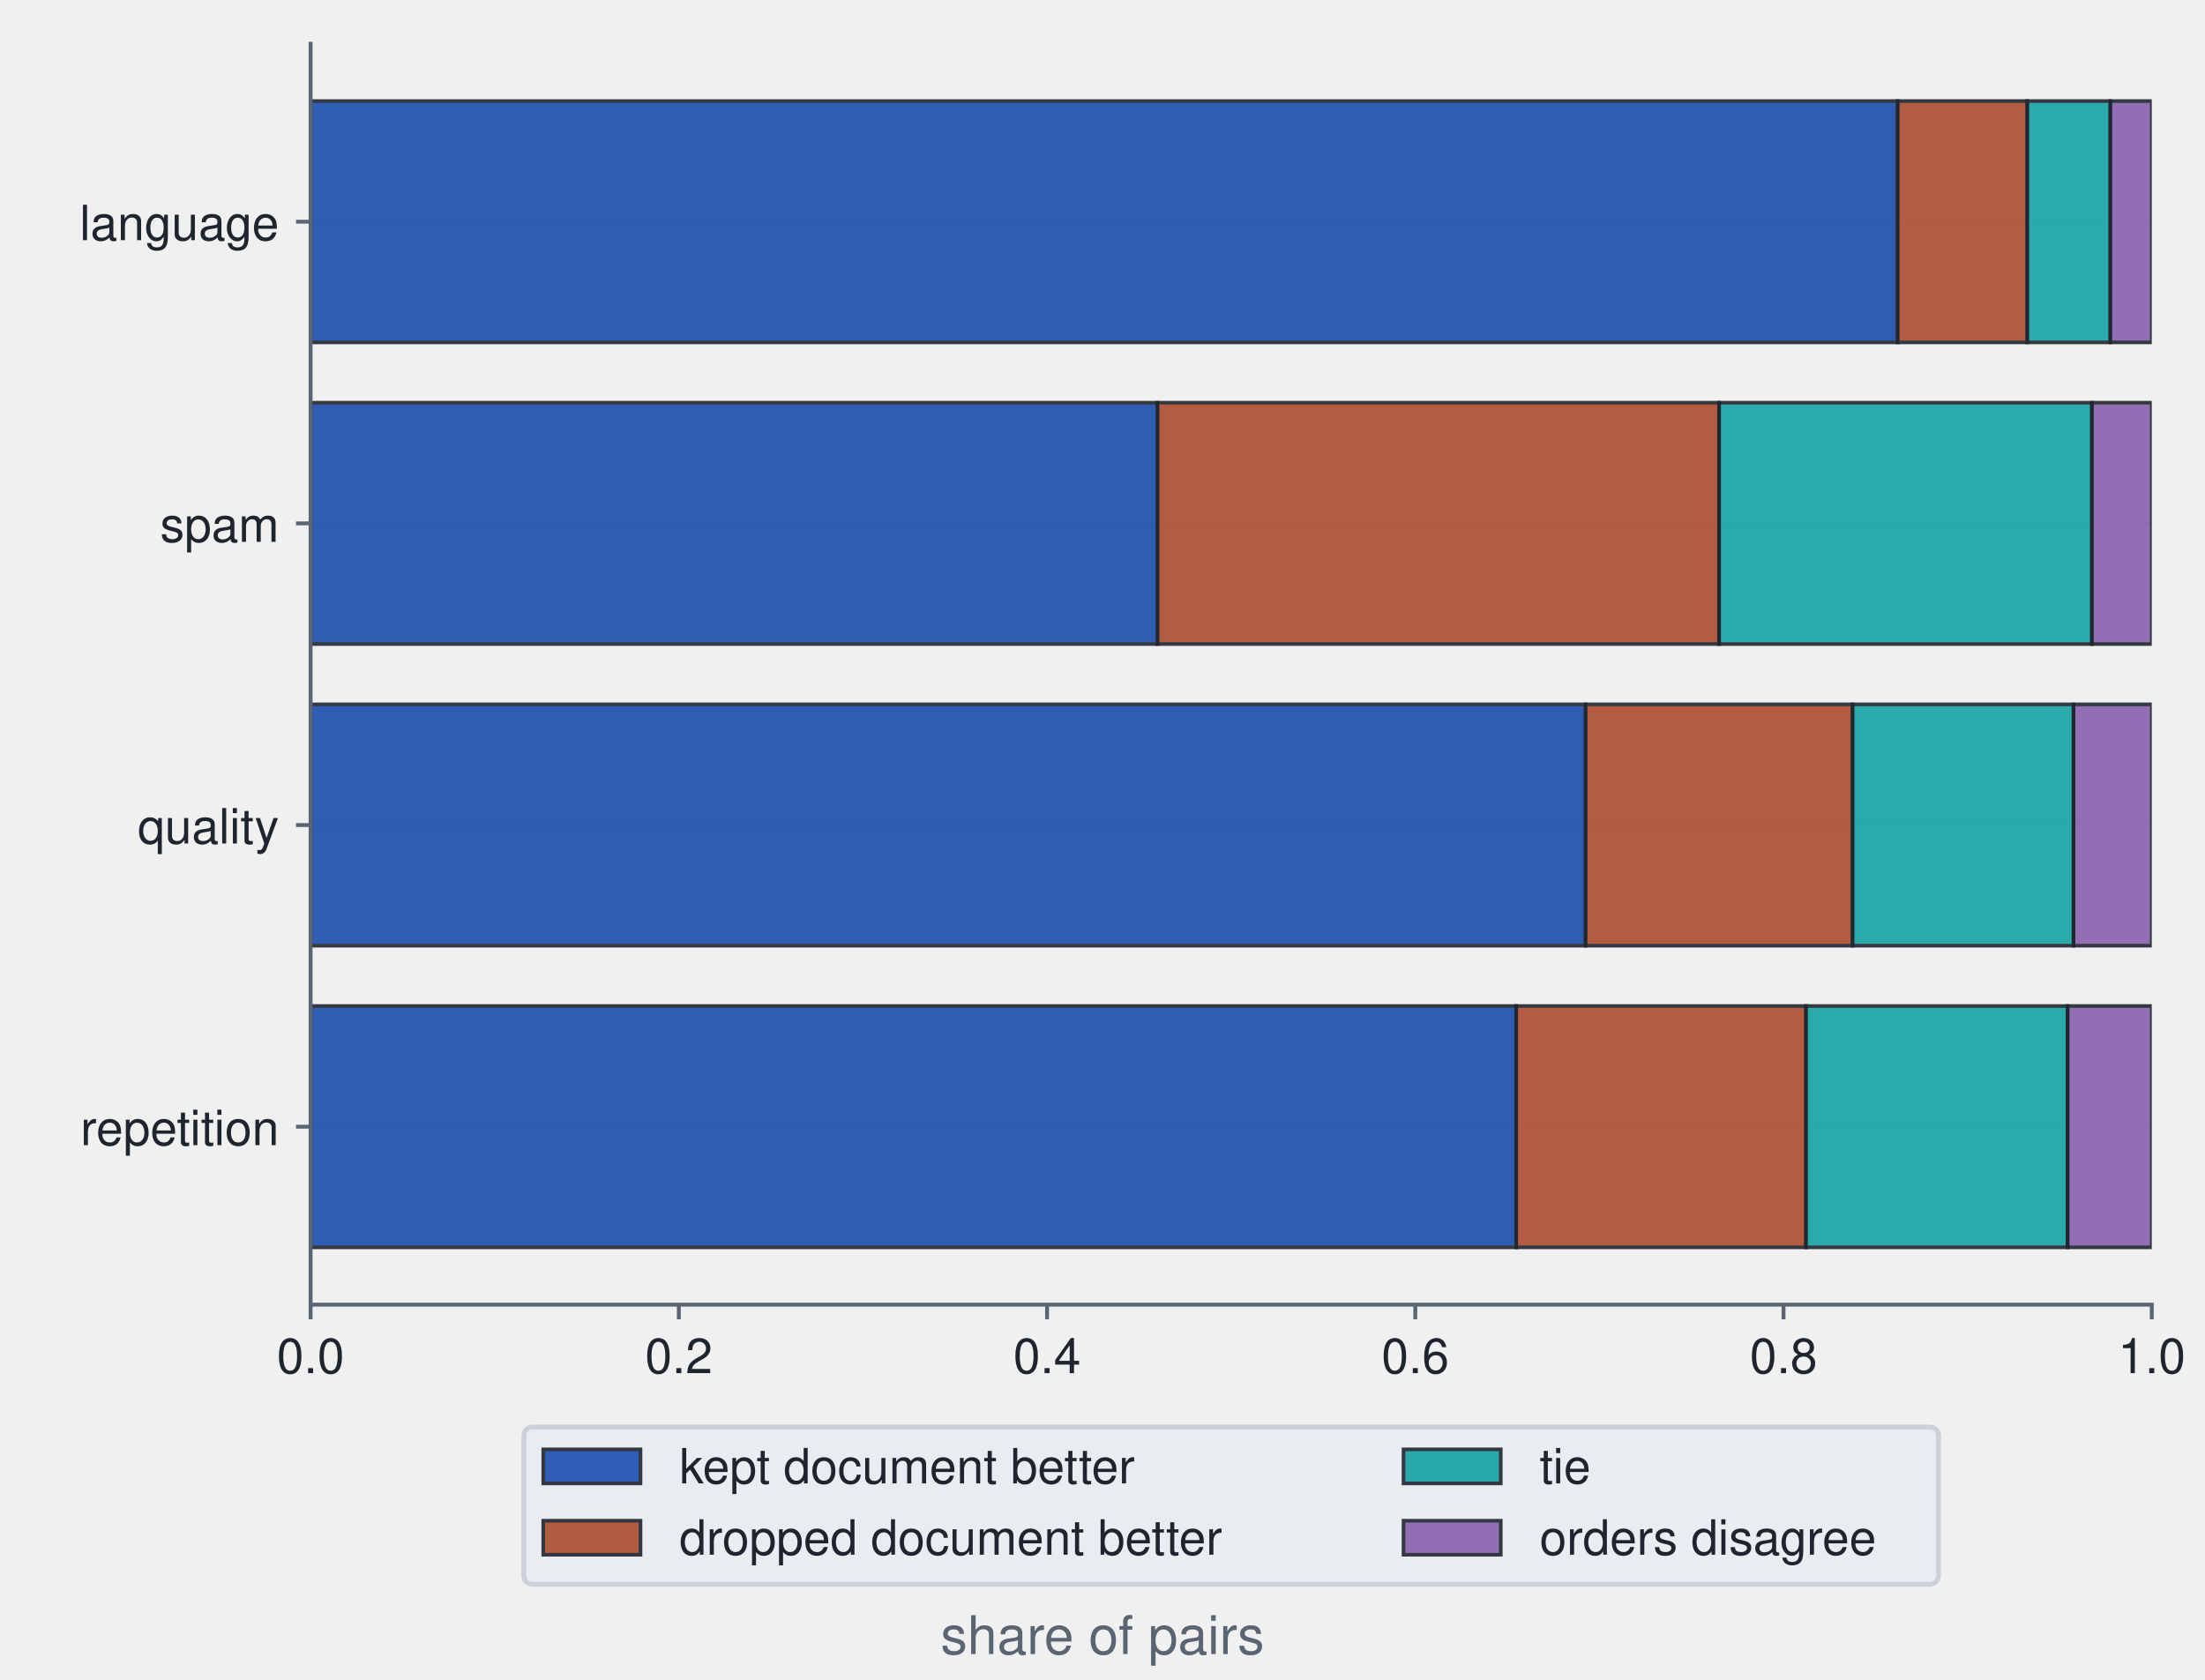
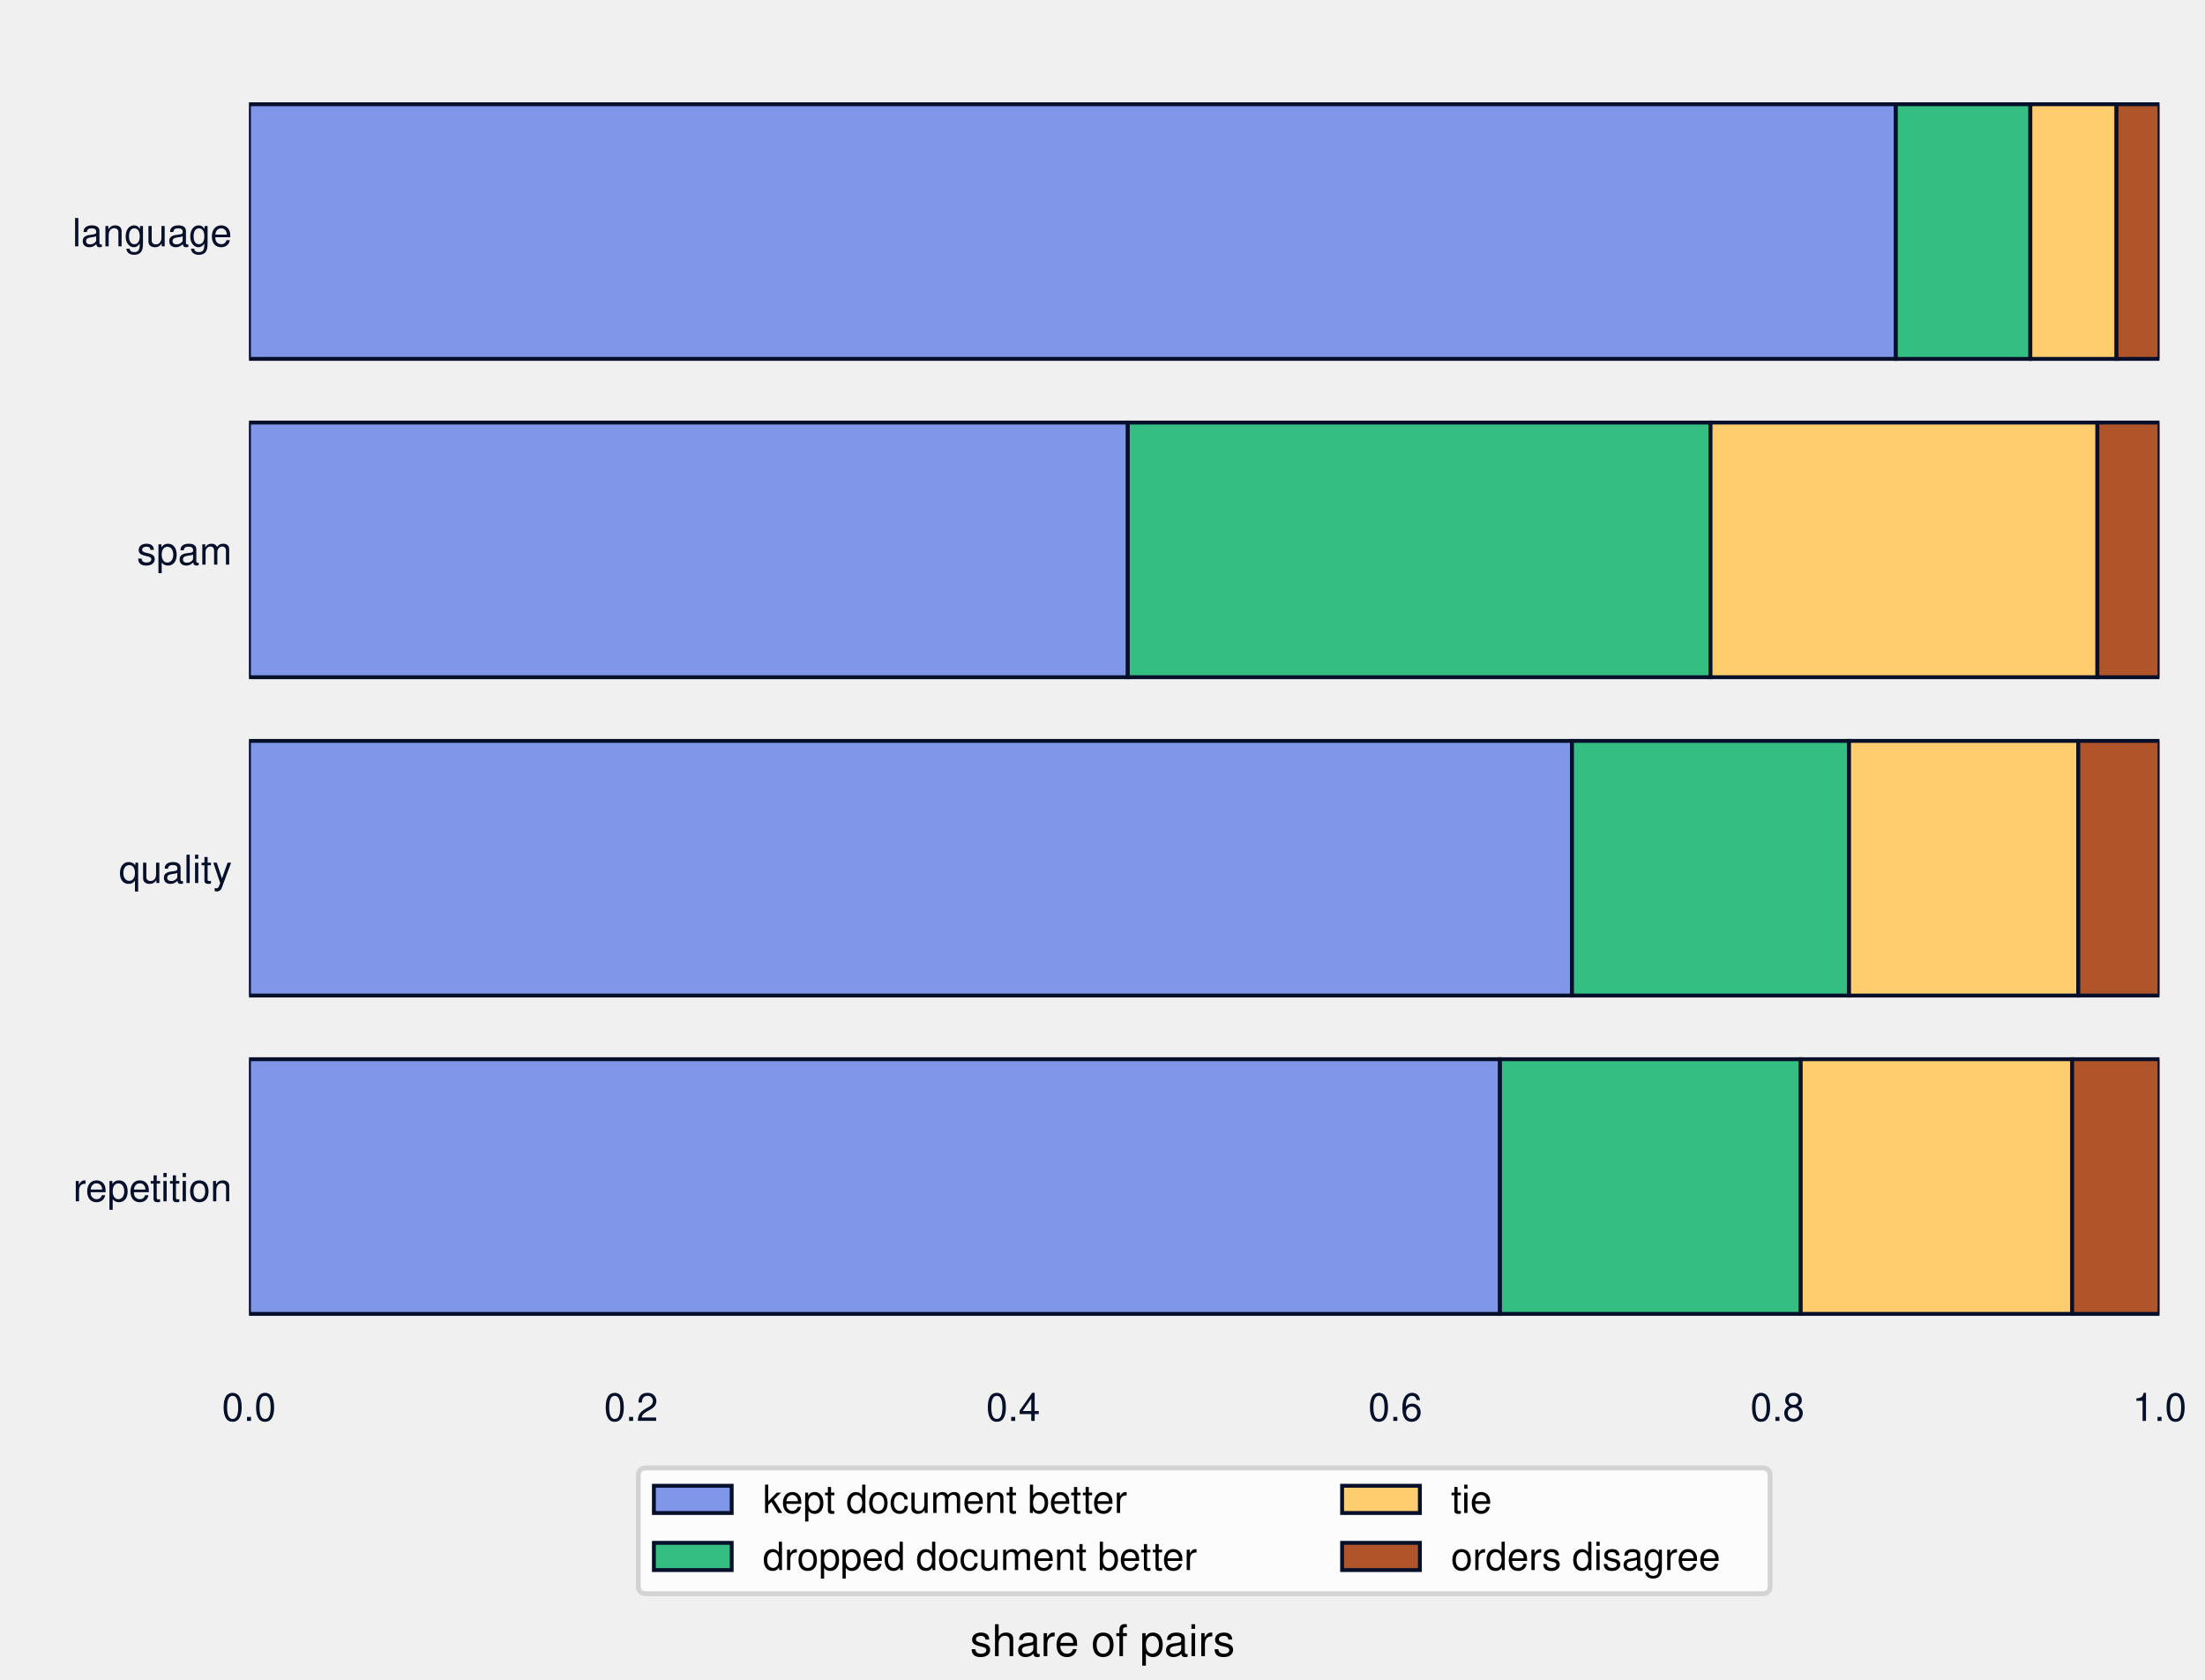
- <svg xmlns="http://www.w3.org/2000/svg" xmlns:xlink="http://www.w3.org/1999/xlink" width="453.6pt" height="345.6pt" viewBox="0 0 453.6 345.6" version="1.1">
+ <svg xmlns="http://www.w3.org/2000/svg" width="453.6pt" height="345.6pt" viewBox="0 0 453.6 345.6" version="1.1">
  <defs>
    <style type="text/css">*{stroke-linejoin: round; stroke-linecap: butt}</style>
  </defs>
  <g id="figure_1">
    <g id="patch_1">
      <path d="M 0 345.6  L 453.6 345.6  L 453.6 0  L 0 0  L 0 345.6  z " style="fill: none" />
    </g>
    <g id="axes_1">
      <g id="patch_2">
-         <path d="M 63.894 268.419  L 442.648 268.419  L 442.648 9.001  L 63.894 9.001  L 63.894 268.419  z " style="fill: none" />
+         <path d="M 51.216 282.761  L 444.239 282.761  L 444.239 9.001  L 51.216 9.001  L 51.216 282.761  z " style="fill: none" />
      </g>
      <g id="matplotlib.axis_1">
        <g id="xtick_1">
-           <g id="line2d_1">
-             <defs>
-               <path id="md2e20eb87a" d="M 0 0  L 0 3  " style="stroke: #5a6472; stroke-width: 0.8" />
-             </defs>
-             <g>
-               <use xlink:href="#md2e20eb87a" x="63.894" y="268.419" style="fill: #5a6472; stroke: #5a6472; stroke-width: 0.8" />
-             </g>
-           </g>
+           <g id="line2d_1" />
          <g id="text_1">
-             <text style="font-size: 10px; font-family: 'Instrument Sans', 'Helvetica', 'Arial', sans-serif; text-anchor: middle; fill: #1f252f" x="63.894" y="282.517" transform="rotate(-0 63.89447 282.5174)">0.0</text>
+             <text style="font-size: 8px; font-family: 'Instrument Sans', 'Helvetica', 'Arial', sans-serif; text-anchor: middle; fill: #06102b" x="51.216" y="292.34" transform="rotate(-0 51.21572 292.3402)">0.0</text>
          </g>
        </g>
        <g id="xtick_2">
-           <g id="line2d_2">
-             <g>
-               <use xlink:href="#md2e20eb87a" x="139.645" y="268.419" style="fill: #5a6472; stroke: #5a6472; stroke-width: 0.8" />
-             </g>
-           </g>
+           <g id="line2d_2" />
          <g id="text_2">
-             <text style="font-size: 10px; font-family: 'Instrument Sans', 'Helvetica', 'Arial', sans-serif; text-anchor: middle; fill: #1f252f" x="139.645" y="282.517" transform="rotate(-0 139.6452 282.5174)">0.2</text>
+             <text style="font-size: 8px; font-family: 'Instrument Sans', 'Helvetica', 'Arial', sans-serif; text-anchor: middle; fill: #06102b" x="129.82" y="292.34" transform="rotate(-0 129.8203 292.3402)">0.2</text>
          </g>
        </g>
        <g id="xtick_3">
-           <g id="line2d_3">
-             <g>
-               <use xlink:href="#md2e20eb87a" x="215.396" y="268.419" style="fill: #5a6472; stroke: #5a6472; stroke-width: 0.8" />
-             </g>
-           </g>
+           <g id="line2d_3" />
          <g id="text_3">
-             <text style="font-size: 10px; font-family: 'Instrument Sans', 'Helvetica', 'Arial', sans-serif; text-anchor: middle; fill: #1f252f" x="215.396" y="282.517" transform="rotate(-0 215.396 282.5174)">0.4</text>
+             <text style="font-size: 8px; font-family: 'Instrument Sans', 'Helvetica', 'Arial', sans-serif; text-anchor: middle; fill: #06102b" x="208.425" y="292.34" transform="rotate(-0 208.4248 292.3402)">0.4</text>
          </g>
        </g>
        <g id="xtick_4">
-           <g id="line2d_4">
-             <g>
-               <use xlink:href="#md2e20eb87a" x="291.147" y="268.419" style="fill: #5a6472; stroke: #5a6472; stroke-width: 0.8" />
-             </g>
-           </g>
+           <g id="line2d_4" />
          <g id="text_4">
-             <text style="font-size: 10px; font-family: 'Instrument Sans', 'Helvetica', 'Arial', sans-serif; text-anchor: middle; fill: #1f252f" x="291.147" y="282.517" transform="rotate(-0 291.1467 282.5174)">0.6</text>
+             <text style="font-size: 8px; font-family: 'Instrument Sans', 'Helvetica', 'Arial', sans-serif; text-anchor: middle; fill: #06102b" x="287.029" y="292.34" transform="rotate(-0 287.0294 292.3402)">0.6</text>
          </g>
        </g>
        <g id="xtick_5">
-           <g id="line2d_5">
-             <g>
-               <use xlink:href="#md2e20eb87a" x="366.897" y="268.419" style="fill: #5a6472; stroke: #5a6472; stroke-width: 0.8" />
-             </g>
-           </g>
+           <g id="line2d_5" />
          <g id="text_5">
-             <text style="font-size: 10px; font-family: 'Instrument Sans', 'Helvetica', 'Arial', sans-serif; text-anchor: middle; fill: #1f252f" x="366.897" y="282.517" transform="rotate(-0 366.8975 282.5174)">0.8</text>
+             <text style="font-size: 8px; font-family: 'Instrument Sans', 'Helvetica', 'Arial', sans-serif; text-anchor: middle; fill: #06102b" x="365.634" y="292.34" transform="rotate(-0 365.634 292.3402)">0.8</text>
          </g>
        </g>
        <g id="xtick_6">
-           <g id="line2d_6">
-             <g>
-               <use xlink:href="#md2e20eb87a" x="442.648" y="268.419" style="fill: #5a6472; stroke: #5a6472; stroke-width: 0.8" />
-             </g>
-           </g>
+           <g id="line2d_6" />
          <g id="text_6">
-             <text style="font-size: 10px; font-family: 'Instrument Sans', 'Helvetica', 'Arial', sans-serif; text-anchor: middle; fill: #1f252f" x="442.648" y="282.517" transform="rotate(-0 442.6482 282.5174)">1.0</text>
+             <text style="font-size: 8px; font-family: 'Instrument Sans', 'Helvetica', 'Arial', sans-serif; text-anchor: middle; fill: #06102b" x="444.239" y="292.34" transform="rotate(-0 444.2385 292.3402)">1.0</text>
          </g>
        </g>
      </g>
      <g id="matplotlib.axis_2">
        <g id="ytick_1">
          <g id="line2d_7">
-             <path d="M 63.894 231.803  L 442.648 231.803  " clip-path="url(#p74505c490a)" style="fill: none; stroke: #c8ced7; stroke-opacity: 0.5; stroke-width: 0.5; stroke-linecap: square" />
+             <path d="M 51.216 244.121  L 444.239 244.121  " clip-path="url(#p049b0adca3)" style="fill: none; stroke: #efefef; stroke-width: 0.5; stroke-linecap: square" />
          </g>
-           <g id="line2d_8">
-             <defs>
-               <path id="m215bdc1650" d="M 0 0  L -3 0  " style="stroke: #5a6472; stroke-width: 0.8" />
-             </defs>
-             <g>
-               <use xlink:href="#m215bdc1650" x="63.894" y="231.803" style="fill: #5a6472; stroke: #5a6472; stroke-width: 0.8" />
-             </g>
-           </g>
+           <g id="line2d_8" />
          <g id="text_7">
-             <text style="font-size: 10px; font-family: 'Instrument Sans', 'Helvetica', 'Arial', sans-serif; text-anchor: end; fill: #1f252f" x="57.394" y="235.602" transform="rotate(-0 57.39447 235.6017)">repetition</text>
+             <text style="font-size: 8px; font-family: 'Instrument Sans', 'Helvetica', 'Arial', sans-serif; text-anchor: end; fill: #06102b" x="47.716" y="247.16" transform="rotate(-0 47.71572 247.16)">repetition</text>
          </g>
        </g>
        <g id="ytick_2">
          <g id="line2d_9">
-             <path d="M 63.894 169.741  L 442.648 169.741  " clip-path="url(#p74505c490a)" style="fill: none; stroke: #c8ced7; stroke-opacity: 0.5; stroke-width: 0.5; stroke-linecap: square" />
+             <path d="M 51.216 178.628  L 444.239 178.628  " clip-path="url(#p049b0adca3)" style="fill: none; stroke: #efefef; stroke-width: 0.5; stroke-linecap: square" />
          </g>
-           <g id="line2d_10">
-             <g>
-               <use xlink:href="#m215bdc1650" x="63.894" y="169.741" style="fill: #5a6472; stroke: #5a6472; stroke-width: 0.8" />
-             </g>
-           </g>
+           <g id="line2d_10" />
          <g id="text_8">
-             <text style="font-size: 10px; font-family: 'Instrument Sans', 'Helvetica', 'Arial', sans-serif; text-anchor: end; fill: #1f252f" x="57.394" y="173.54" transform="rotate(-0 57.39447 173.54)">quality</text>
+             <text style="font-size: 8px; font-family: 'Instrument Sans', 'Helvetica', 'Arial', sans-serif; text-anchor: end; fill: #06102b" x="47.716" y="181.667" transform="rotate(-0 47.71572 181.667)">quality</text>
          </g>
        </g>
        <g id="ytick_3">
          <g id="line2d_11">
-             <path d="M 63.894 107.679  L 442.648 107.679  " clip-path="url(#p74505c490a)" style="fill: none; stroke: #c8ced7; stroke-opacity: 0.5; stroke-width: 0.5; stroke-linecap: square" />
+             <path d="M 51.216 113.135  L 444.239 113.135  " clip-path="url(#p049b0adca3)" style="fill: none; stroke: #efefef; stroke-width: 0.5; stroke-linecap: square" />
          </g>
-           <g id="line2d_12">
-             <g>
-               <use xlink:href="#m215bdc1650" x="63.894" y="107.679" style="fill: #5a6472; stroke: #5a6472; stroke-width: 0.8" />
-             </g>
-           </g>
+           <g id="line2d_12" />
          <g id="text_9">
-             <text style="font-size: 10px; font-family: 'Instrument Sans', 'Helvetica', 'Arial', sans-serif; text-anchor: end; fill: #1f252f" x="57.394" y="111.478" transform="rotate(-0 57.39447 111.4782)">spam</text>
+             <text style="font-size: 8px; font-family: 'Instrument Sans', 'Helvetica', 'Arial', sans-serif; text-anchor: end; fill: #06102b" x="47.716" y="116.174" transform="rotate(-0 47.71572 116.174)">spam</text>
          </g>
        </g>
        <g id="ytick_4">
          <g id="line2d_13">
-             <path d="M 63.894 45.617  L 442.648 45.617  " clip-path="url(#p74505c490a)" style="fill: none; stroke: #c8ced7; stroke-opacity: 0.5; stroke-width: 0.5; stroke-linecap: square" />
+             <path d="M 51.216 47.642  L 444.239 47.642  " clip-path="url(#p049b0adca3)" style="fill: none; stroke: #efefef; stroke-width: 0.5; stroke-linecap: square" />
          </g>
-           <g id="line2d_14">
-             <g>
-               <use xlink:href="#m215bdc1650" x="63.894" y="45.617" style="fill: #5a6472; stroke: #5a6472; stroke-width: 0.8" />
-             </g>
-           </g>
+           <g id="line2d_14" />
          <g id="text_10">
-             <text style="font-size: 10px; font-family: 'Instrument Sans', 'Helvetica', 'Arial', sans-serif; text-anchor: end; fill: #1f252f" x="57.394" y="49.416" transform="rotate(-0 57.39447 49.41639)">language</text>
+             <text style="font-size: 8px; font-family: 'Instrument Sans', 'Helvetica', 'Arial', sans-serif; text-anchor: end; fill: #06102b" x="47.716" y="50.681" transform="rotate(-0 47.71572 50.68097)">language</text>
          </g>
        </g>
      </g>
      <g id="patch_3">
-         <path d="M 63.894 256.627  L 311.902 256.627  L 311.902 206.978  L 63.894 206.978  z " clip-path="url(#p74505c490a)" style="fill: #1b4dad; opacity: 0.9; stroke: #1f252f; stroke-width: 0.75; stroke-linejoin: miter" />
+         <path d="M 51.216 270.318  L 308.567 270.318  L 308.567 217.923  L 51.216 217.923  z " clip-path="url(#p049b0adca3)" style="fill: #8096e8; stroke: #06102b; stroke-width: 0.8; stroke-linejoin: miter" />
      </g>
      <g id="patch_4">
-         <path d="M 63.894 194.565  L 326.181 194.565  L 326.181 144.916  L 63.894 144.916  z " clip-path="url(#p74505c490a)" style="fill: #1b4dad; opacity: 0.9; stroke: #1f252f; stroke-width: 0.75; stroke-linejoin: miter" />
+         <path d="M 51.216 204.825  L 323.384 204.825  L 323.384 152.43  L 51.216 152.43  z " clip-path="url(#p049b0adca3)" style="fill: #8096e8; stroke: #06102b; stroke-width: 0.8; stroke-linejoin: miter" />
      </g>
      <g id="patch_5">
-         <path d="M 63.894 132.504  L 238.121 132.504  L 238.121 82.854  L 63.894 82.854  z " clip-path="url(#p74505c490a)" style="fill: #1b4dad; opacity: 0.9; stroke: #1f252f; stroke-width: 0.75; stroke-linejoin: miter" />
+         <path d="M 51.216 139.332  L 232.006 139.332  L 232.006 86.937  L 51.216 86.937  z " clip-path="url(#p049b0adca3)" style="fill: #8096e8; stroke: #06102b; stroke-width: 0.8; stroke-linejoin: miter" />
      </g>
      <g id="patch_6">
-         <path d="M 63.894 70.442  L 390.38 70.442  L 390.38 20.792  L 63.894 20.792  z " clip-path="url(#p74505c490a)" style="fill: #1b4dad; opacity: 0.9; stroke: #1f252f; stroke-width: 0.75; stroke-linejoin: miter" />
+         <path d="M 51.216 73.839  L 390.001 73.839  L 390.001 21.444  L 51.216 21.444  z " clip-path="url(#p049b0adca3)" style="fill: #8096e8; stroke: #06102b; stroke-width: 0.8; stroke-linejoin: miter" />
      </g>
      <g id="patch_7">
-         <path d="M 311.902 256.627  L 371.518 256.627  L 371.518 206.978  L 311.902 206.978  z " clip-path="url(#p74505c490a)" style="fill: #ac4b2d; opacity: 0.9; stroke: #1f252f; stroke-width: 0.75; stroke-linejoin: miter" />
+         <path d="M 308.567 270.318  L 370.429 270.318  L 370.429 217.923  L 308.567 217.923  z " clip-path="url(#p049b0adca3)" style="fill: #34be82; stroke: #06102b; stroke-width: 0.8; stroke-linejoin: miter" />
      </g>
      <g id="patch_8">
-         <path d="M 326.181 194.565  L 381.101 194.565  L 381.101 144.916  L 326.181 144.916  z " clip-path="url(#p74505c490a)" style="fill: #ac4b2d; opacity: 0.9; stroke: #1f252f; stroke-width: 0.75; stroke-linejoin: miter" />
+         <path d="M 323.384 204.825  L 380.372 204.825  L 380.372 152.43  L 323.384 152.43  z " clip-path="url(#p049b0adca3)" style="fill: #34be82; stroke: #06102b; stroke-width: 0.8; stroke-linejoin: miter" />
      </g>
      <g id="patch_9">
-         <path d="M 238.121 132.504  L 353.641 132.504  L 353.641 82.854  L 238.121 82.854  z " clip-path="url(#p74505c490a)" style="fill: #ac4b2d; opacity: 0.9; stroke: #1f252f; stroke-width: 0.75; stroke-linejoin: miter" />
+         <path d="M 232.006 139.332  L 351.878 139.332  L 351.878 86.937  L 232.006 86.937  z " clip-path="url(#p049b0adca3)" style="fill: #34be82; stroke: #06102b; stroke-width: 0.8; stroke-linejoin: miter" />
      </g>
      <g id="patch_10">
-         <path d="M 390.38 70.442  L 417.044 70.442  L 417.044 20.792  L 390.38 20.792  z " clip-path="url(#p74505c490a)" style="fill: #ac4b2d; opacity: 0.9; stroke: #1f252f; stroke-width: 0.75; stroke-linejoin: miter" />
+         <path d="M 390.001 73.839  L 417.67 73.839  L 417.67 21.444  L 390.001 21.444  z " clip-path="url(#p049b0adca3)" style="fill: #34be82; stroke: #06102b; stroke-width: 0.8; stroke-linejoin: miter" />
      </g>
      <g id="patch_11">
-         <path d="M 371.518 256.627  L 425.339 256.627  L 425.339 206.978  L 371.518 206.978  z " clip-path="url(#p74505c490a)" style="fill: #15a2a3; opacity: 0.9; stroke: #1f252f; stroke-width: 0.75; stroke-linejoin: miter" />
+         <path d="M 370.429 270.318  L 426.277 270.318  L 426.277 217.923  L 370.429 217.923  z " clip-path="url(#p049b0adca3)" style="fill: #ffcc6e; stroke: #06102b; stroke-width: 0.8; stroke-linejoin: miter" />
      </g>
      <g id="patch_12">
-         <path d="M 381.101 194.565  L 426.551 194.565  L 426.551 144.916  L 381.101 144.916  z " clip-path="url(#p74505c490a)" style="fill: #15a2a3; opacity: 0.9; stroke: #1f252f; stroke-width: 0.75; stroke-linejoin: miter" />
+         <path d="M 380.372 204.825  L 427.535 204.825  L 427.535 152.43  L 380.372 152.43  z " clip-path="url(#p049b0adca3)" style="fill: #ffcc6e; stroke: #06102b; stroke-width: 0.8; stroke-linejoin: miter" />
      </g>
      <g id="patch_13">
-         <path d="M 353.641 132.504  L 430.339 132.504  L 430.339 82.854  L 353.641 82.854  z " clip-path="url(#p74505c490a)" style="fill: #15a2a3; opacity: 0.9; stroke: #1f252f; stroke-width: 0.75; stroke-linejoin: miter" />
+         <path d="M 351.878 139.332  L 431.465 139.332  L 431.465 86.937  L 351.878 86.937  z " clip-path="url(#p049b0adca3)" style="fill: #ffcc6e; stroke: #06102b; stroke-width: 0.8; stroke-linejoin: miter" />
      </g>
      <g id="patch_14">
-         <path d="M 417.044 70.442  L 434.126 70.442  L 434.126 20.792  L 417.044 20.792  z " clip-path="url(#p74505c490a)" style="fill: #15a2a3; opacity: 0.9; stroke: #1f252f; stroke-width: 0.75; stroke-linejoin: miter" />
+         <path d="M 417.67 73.839  L 435.395 73.839  L 435.395 21.444  L 417.67 21.444  z " clip-path="url(#p049b0adca3)" style="fill: #ffcc6e; stroke: #06102b; stroke-width: 0.8; stroke-linejoin: miter" />
      </g>
      <g id="patch_15">
-         <path d="M 425.339 256.627  L 442.648 256.627  L 442.648 206.978  L 425.339 206.978  z " clip-path="url(#p74505c490a)" style="fill: #8760ae; opacity: 0.9; stroke: #1f252f; stroke-width: 0.75; stroke-linejoin: miter" />
+         <path d="M 426.277 270.318  L 444.239 270.318  L 444.239 217.923  L 426.277 217.923  z " clip-path="url(#p049b0adca3)" style="fill: #b0542a; stroke: #06102b; stroke-width: 0.8; stroke-linejoin: miter" />
      </g>
      <g id="patch_16">
-         <path d="M 426.551 194.565  L 442.648 194.565  L 442.648 144.916  L 426.551 144.916  z " clip-path="url(#p74505c490a)" style="fill: #8760ae; opacity: 0.9; stroke: #1f252f; stroke-width: 0.75; stroke-linejoin: miter" />
+         <path d="M 427.535 204.825  L 444.239 204.825  L 444.239 152.43  L 427.535 152.43  z " clip-path="url(#p049b0adca3)" style="fill: #b0542a; stroke: #06102b; stroke-width: 0.8; stroke-linejoin: miter" />
      </g>
      <g id="patch_17">
-         <path d="M 430.339 132.504  L 442.648 132.504  L 442.648 82.854  L 430.339 82.854  z " clip-path="url(#p74505c490a)" style="fill: #8760ae; opacity: 0.9; stroke: #1f252f; stroke-width: 0.75; stroke-linejoin: miter" />
+         <path d="M 431.465 139.332  L 444.239 139.332  L 444.239 86.937  L 431.465 86.937  z " clip-path="url(#p049b0adca3)" style="fill: #b0542a; stroke: #06102b; stroke-width: 0.8; stroke-linejoin: miter" />
      </g>
      <g id="patch_18">
-         <path d="M 434.126 70.442  L 442.648 70.442  L 442.648 20.792  L 434.126 20.792  z " clip-path="url(#p74505c490a)" style="fill: #8760ae; opacity: 0.9; stroke: #1f252f; stroke-width: 0.75; stroke-linejoin: miter" />
+         <path d="M 435.395 73.839  L 444.239 73.839  L 444.239 21.444  L 435.395 21.444  z " clip-path="url(#p049b0adca3)" style="fill: #b0542a; stroke: #06102b; stroke-width: 0.8; stroke-linejoin: miter" />
      </g>
      <g id="legend_1">
        <g id="patch_19">
-           <path d="M 109.757 325.953  L 396.785 325.953  Q 398.785 325.953 398.785 323.953  L 398.785 295.597  Q 398.785 293.597 396.785 293.597  L 109.757 293.597  Q 107.757 293.597 107.757 295.597  L 107.757 323.953  Q 107.757 325.953 109.757 325.953  z " style="fill: #e8ebf0; opacity: 0.92; stroke: #c8ced7; stroke-linejoin: miter" />
+           <path d="M 132.916 327.889  L 362.538 327.889  Q 364.138 327.889 364.138 326.289  L 364.138 303.604  Q 364.138 302.004 362.538 302.004  L 132.916 302.004  Q 131.316 302.004 131.316 303.604  L 131.316 326.289  Q 131.316 327.889 132.916 327.889  z " style="fill: #ffffff; opacity: 0.8; stroke: #cccccc; stroke-linejoin: miter" />
        </g>
        <g id="patch_20">
-           <path d="M 111.757 305.196  L 131.757 305.196  L 131.757 298.196  L 111.757 298.196  z " style="fill: #1b4dad; opacity: 0.9; stroke: #1f252f; stroke-width: 0.75; stroke-linejoin: miter" />
+           <path d="M 134.516 311.283  L 150.516 311.283  L 150.516 305.683  L 134.516 305.683  z " style="fill: #8096e8; stroke: #06102b; stroke-width: 0.8; stroke-linejoin: miter" />
        </g>
        <g id="text_11">
-           <text style="font-size: 10px; font-family: 'Instrument Sans', 'Helvetica', 'Arial', sans-serif; text-anchor: start; fill: #1f252f" x="139.757" y="305.196" transform="rotate(-0 139.7573 305.1955)">kept document better</text>
+           <text style="font-size: 8px; font-family: 'Instrument Sans', 'Helvetica', 'Arial', sans-serif; text-anchor: start" x="156.916" y="311.283" transform="rotate(-0 156.9159 311.2827)">kept document better</text>
        </g>
        <g id="patch_21">
-           <path d="M 111.757 319.874  L 131.757 319.874  L 131.757 312.874  L 111.757 312.874  z " style="fill: #ac4b2d; opacity: 0.9; stroke: #1f252f; stroke-width: 0.75; stroke-linejoin: miter" />
+           <path d="M 134.516 323.025  L 150.516 323.025  L 150.516 317.425  L 134.516 317.425  z " style="fill: #34be82; stroke: #06102b; stroke-width: 0.8; stroke-linejoin: miter" />
        </g>
        <g id="text_12">
-           <text style="font-size: 10px; font-family: 'Instrument Sans', 'Helvetica', 'Arial', sans-serif; text-anchor: start; fill: #1f252f" x="139.757" y="319.874" transform="rotate(-0 139.7573 319.8737)">dropped document better</text>
+           <text style="font-size: 8px; font-family: 'Instrument Sans', 'Helvetica', 'Arial', sans-serif; text-anchor: start" x="156.916" y="323.025" transform="rotate(-0 156.9159 323.0252)">dropped document better</text>
        </g>
        <g id="patch_22">
-           <path d="M 288.726 305.196  L 308.726 305.196  L 308.726 298.196  L 288.726 298.196  z " style="fill: #15a2a3; opacity: 0.9; stroke: #1f252f; stroke-width: 0.75; stroke-linejoin: miter" />
+           <path d="M 276.091 311.283  L 292.091 311.283  L 292.091 305.683  L 276.091 305.683  z " style="fill: #ffcc6e; stroke: #06102b; stroke-width: 0.8; stroke-linejoin: miter" />
        </g>
        <g id="text_13">
-           <text style="font-size: 10px; font-family: 'Instrument Sans', 'Helvetica', 'Arial', sans-serif; text-anchor: start; fill: #1f252f" x="316.726" y="305.196" transform="rotate(-0 316.726 305.1955)">tie</text>
+           <text style="font-size: 8px; font-family: 'Instrument Sans', 'Helvetica', 'Arial', sans-serif; text-anchor: start" x="298.491" y="311.283" transform="rotate(-0 298.4909 311.2827)">tie</text>
        </g>
        <g id="patch_23">
-           <path d="M 288.726 319.874  L 308.726 319.874  L 308.726 312.874  L 288.726 312.874  z " style="fill: #8760ae; opacity: 0.9; stroke: #1f252f; stroke-width: 0.75; stroke-linejoin: miter" />
+           <path d="M 276.091 323.025  L 292.091 323.025  L 292.091 317.425  L 276.091 317.425  z " style="fill: #b0542a; stroke: #06102b; stroke-width: 0.8; stroke-linejoin: miter" />
        </g>
        <g id="text_14">
-           <text style="font-size: 10px; font-family: 'Instrument Sans', 'Helvetica', 'Arial', sans-serif; text-anchor: start; fill: #1f252f" x="316.726" y="319.874" transform="rotate(-0 316.726 319.8737)">orders disagree</text>
+           <text style="font-size: 8px; font-family: 'Instrument Sans', 'Helvetica', 'Arial', sans-serif; text-anchor: start" x="298.491" y="323.025" transform="rotate(-0 298.4909 323.0252)">orders disagree</text>
        </g>
-       </g>
-       <g id="patch_24">
-         <path d="M 63.894 268.419  L 63.894 9.001  " style="fill: none; stroke: #5a6472; stroke-width: 0.8; stroke-linejoin: miter; stroke-linecap: square" />
-       </g>
-       <g id="patch_25">
-         <path d="M 63.894 268.419  L 442.648 268.419  " style="fill: none; stroke: #5a6472; stroke-width: 0.8; stroke-linejoin: miter; stroke-linecap: square" />
      </g>
    </g>
    <g id="text_15">
-       <text style="font-size: 11px; font-family: 'Instrument Sans', 'Helvetica', 'Arial', sans-serif; text-anchor: middle; fill: #5a6472" x="226.8" y="340.312" transform="rotate(-0 226.8 340.3121)">share of pairs</text>
+       <text style="font-size: 9px; font-family: 'Instrument Sans', 'Helvetica', 'Arial', sans-serif; text-anchor: middle" x="226.8" y="340.728" transform="rotate(-0 226.8 340.728)">share of pairs</text>
    </g>
  </g>
  <defs>
-     <clipPath id="p74505c490a">
-       <rect x="63.894" y="9.001" width="378.754" height="259.418" />
+     <clipPath id="p049b0adca3">
+       <rect x="51.216" y="9.001" width="393.023" height="273.761" />
    </clipPath>
  </defs>
</svg>
